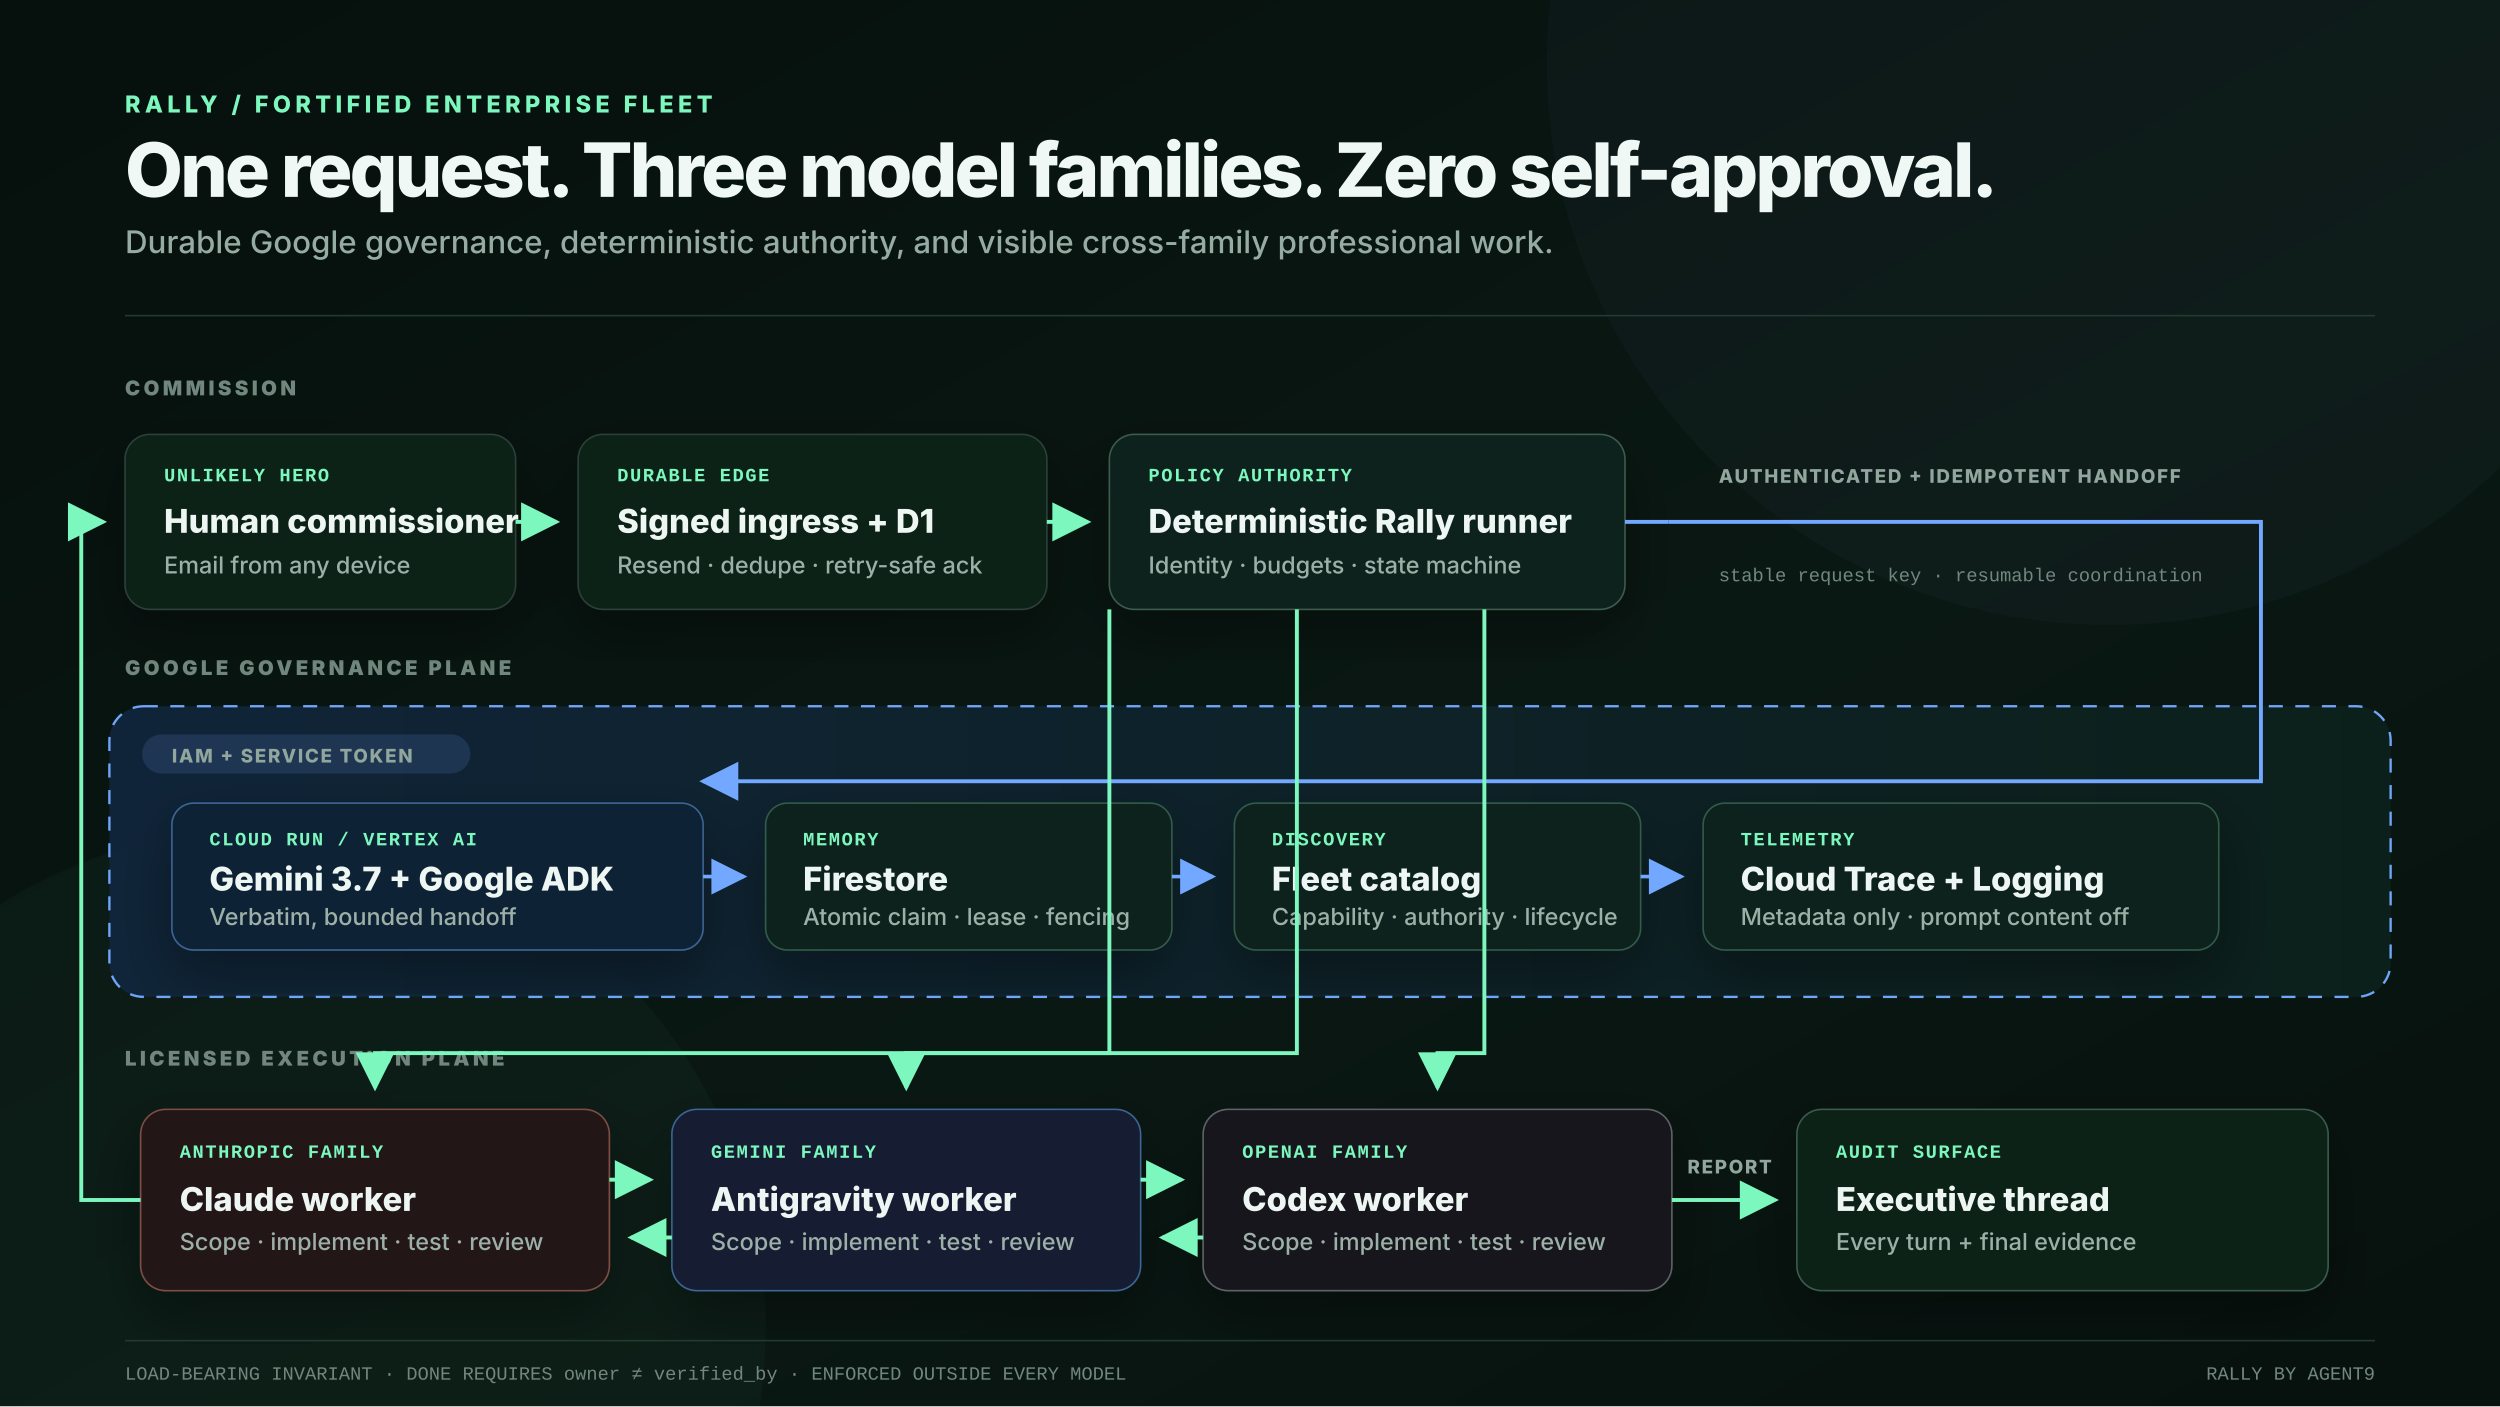
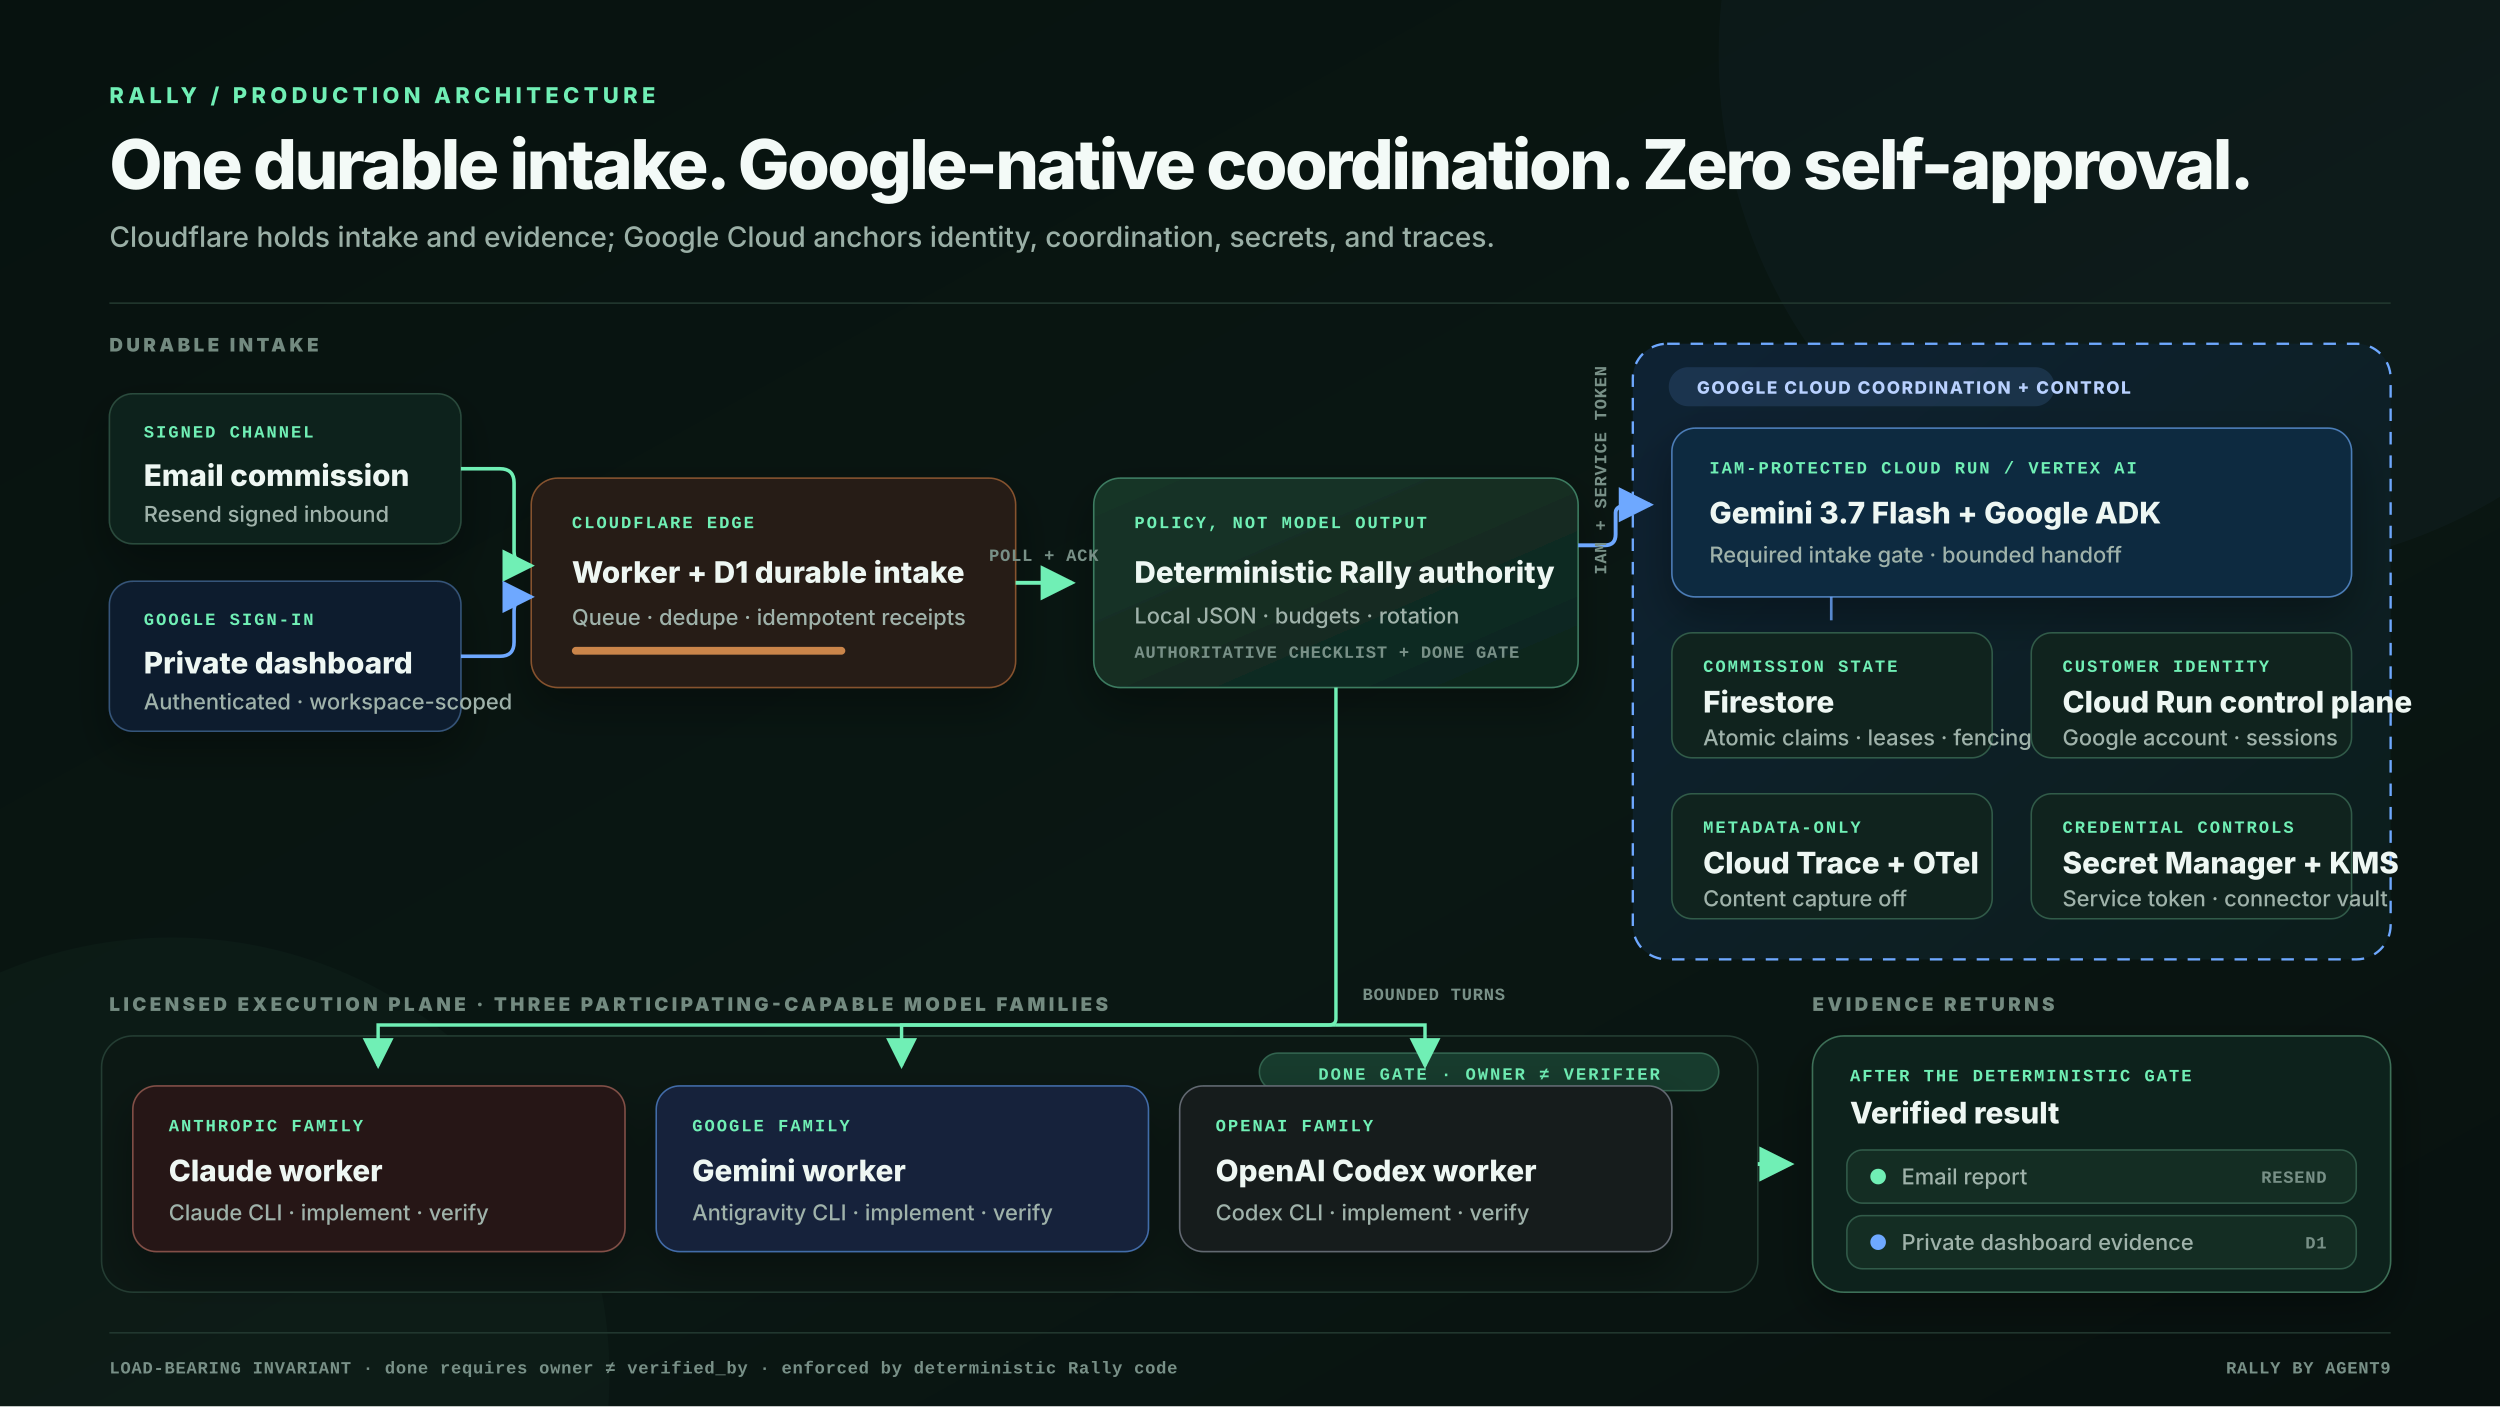
<svg xmlns="http://www.w3.org/2000/svg" width="1600" height="900" viewBox="0 0 1600 900" role="img" aria-labelledby="title desc">
  <defs>
-     <linearGradient id="bg" x1="0" x2="1" y1="0" y2="1">
-       <stop offset="0" stop-color="#06100d" />
-       <stop offset="0.58" stop-color="#0a1813" />
-       <stop offset="1" stop-color="#07110e" />
+     <linearGradient id="background" x1="0" y1="0" x2="1" y2="1">
+       <stop offset="0" stop-color="#07120f" />
+       <stop offset="0.58" stop-color="#0a1713" />
+       <stop offset="1" stop-color="#08110f" />
    </linearGradient>
-     <linearGradient id="google" x1="0" x2="1">
-       <stop offset="0" stop-color="#10253a" />
-       <stop offset="1" stop-color="#0c211c" />
+     <linearGradient id="googleBoundary" x1="0" y1="0" x2="1" y2="1">
+       <stop offset="0" stop-color="#0e2234" />
+       <stop offset="1" stop-color="#0c1d1a" />
    </linearGradient>
-     <filter id="shadow" x="-30%" y="-30%" width="160%" height="160%">
-       <feDropShadow dx="0" dy="16" stdDeviation="18" flood-color="#000000" flood-opacity="0.34" />
+     <linearGradient id="runnerCard" x1="0" y1="0" x2="1" y2="1">
+       <stop offset="0" stop-color="#143528" />
+       <stop offset="1" stop-color="#10251e" />
+     </linearGradient>
+     <filter id="shadow" x="-25%" y="-25%" width="150%" height="160%">
+       <feDropShadow dx="0" dy="12" stdDeviation="14" flood-color="#000000" flood-opacity="0.32" />
    </filter>
-     <marker id="arrowMint" markerWidth="12" markerHeight="12" refX="10" refY="6" orient="auto" markerUnits="strokeWidth">
-       <path d="M1 1 11 6 1 11Z" fill="#7cf7bd" />
+     <marker id="arrowMint" markerWidth="11" markerHeight="11" refX="9" refY="5.5" orient="auto" markerUnits="strokeWidth">
+       <path d="M1 1 10 5.5 1 10Z" fill="#70efb5" />
    </marker>
-     <marker id="arrowBlue" markerWidth="12" markerHeight="12" refX="10" refY="6" orient="auto" markerUnits="strokeWidth">
-       <path d="M1 1 11 6 1 11Z" fill="#72a8ff" />
+     <marker id="arrowBlue" markerWidth="11" markerHeight="11" refX="9" refY="5.5" orient="auto" markerUnits="strokeWidth">
+       <path d="M1 1 10 5.5 1 10Z" fill="#6ea8ff" />
    </marker>
    <style>
-       .sans{font-family:Inter,ui-sans-serif,-apple-system,BlinkMacSystemFont,"Segoe UI",sans-serif}
+       .sans{font-family:Inter,Arial,Helvetica,sans-serif}
      .mono{font-family:"SFMono-Regular",Consolas,"Liberation Mono",monospace}
-       .eyebrow{font-size:15px;font-weight:800;letter-spacing:2.8px;fill:#7cf7bd}
-       .title{font-size:48px;font-weight:780;letter-spacing:-1.8px;fill:#eff8f4}
-       .subtitle{font-size:20px;font-weight:450;fill:#96aca3}
-       .lane{font-size:13px;font-weight:850;letter-spacing:2.2px;fill:#71877e}
-       .nodeTitle{font-size:21px;font-weight:760;fill:#edf6f2}
-       .nodeText{font-size:15px;font-weight:470;fill:#9db0a8}
-       .nodeMeta{font-size:12px;font-weight:700;letter-spacing:1px;fill:#7cf7bd}
-       .label{font-size:12px;font-weight:760;letter-spacing:1.1px;fill:#91a69d}
-       .small{font-size:12px;font-weight:520;fill:#71877e}
+       .eyebrow{font-size:14px;font-weight:800;letter-spacing:2.8px;fill:#70efb5}
+       .headline{font-size:44px;font-weight:760;letter-spacing:-1.5px;fill:#f3faf7}
+       .subtitle{font-size:18px;font-weight:460;fill:#9aafa6}
+       .lane{font-size:12px;font-weight:850;letter-spacing:2.2px;fill:#738a80}
+       .meta{font-size:11px;font-weight:820;letter-spacing:1.25px;fill:#70efb5}
+       .title{font-size:19px;font-weight:760;fill:#eef7f3}
+       .body{font-size:14px;font-weight:480;fill:#9fb2aa}
+       .tiny{font-size:11px;font-weight:650;letter-spacing:.45px;fill:#789087}
+       .chip{font-size:11px;font-weight:800;letter-spacing:1px;fill:#b9d1ff}
    </style>
  </defs>
-   <rect width="1600" height="900" fill="url(#bg)" />
-   <circle cx="1350" cy="40" r="360" fill="#72a8ff" opacity="0.035" />
-   <circle cx="170" cy="850" r="320" fill="#7cf7bd" opacity="0.03" />
+   <rect width="1600" height="900" fill="url(#background)" />
+   <circle cx="1430" cy="35" r="330" fill="#6ea8ff" opacity="0.035" />
+   <circle cx="110" cy="880" r="280" fill="#70efb5" opacity="0.025" />
  <g class="sans">
-     <text class="eyebrow" x="80" y="72">RALLY / FORTIFIED ENTERPRISE FLEET</text>
-     <text class="title" x="80" y="126">One request. Three model families. Zero self-approval.</text>
-     <text class="subtitle" x="80" y="162">Durable Google governance, deterministic authority, and visible cross-family professional work.</text>
-     <line x1="80" y1="202" x2="1520" y2="202" stroke="#233a31" />
-     <text class="lane" x="80" y="253">COMMISSION</text>
-     <text class="lane" x="80" y="432">GOOGLE GOVERNANCE PLANE</text>
-     <text class="lane" x="80" y="682">LICENSED EXECUTION PLANE</text>
+     <text class="eyebrow" x="70" y="66">RALLY / PRODUCTION ARCHITECTURE</text>
+     <text class="headline" x="70" y="121">One durable intake. Google-native coordination. Zero self-approval.</text>
+     <text class="subtitle" x="70" y="158">Cloudflare holds intake and evidence; Google Cloud anchors identity, coordination, secrets, and traces.</text>
+     <line x1="70" y1="194" x2="1530" y2="194" stroke="#22382f" />
+     <text class="lane" x="70" y="225">DURABLE INTAKE</text>
    <g filter="url(#shadow)">
-       <rect x="80" y="278" width="250" height="112" rx="16" fill="#102019" stroke="#2a4138" />
-       <rect x="370" y="278" width="300" height="112" rx="16" fill="#102019" stroke="#2a4138" />
-       <rect x="710" y="278" width="330" height="112" rx="16" fill="#11211b" stroke="#3a5d4e" />
+       <rect x="70" y="252" width="225" height="96" rx="15" fill="#10231b" stroke="#2b4b3d" />
+       <rect x="70" y="372" width="225" height="96" rx="15" fill="#111f2d" stroke="#35547a" />
    </g>
-     <text class="nodeMeta mono" x="105" y="308">UNLIKELY HERO</text>
-     <text class="nodeTitle" x="105" y="341">Human commissioner</text>
-     <text class="nodeText" x="105" y="367">Email from any device</text>
-     <text class="nodeMeta mono" x="395" y="308">DURABLE EDGE</text>
-     <text class="nodeTitle" x="395" y="341">Signed ingress + D1</text>
-     <text class="nodeText" x="395" y="367">Resend · dedupe · retry-safe ack</text>
-     <text class="nodeMeta mono" x="735" y="308">POLICY AUTHORITY</text>
-     <text class="nodeTitle" x="735" y="341">Deterministic Rally runner</text>
-     <text class="nodeText" x="735" y="367">Identity · budgets · state machine</text>
-     <line x1="330" y1="334" x2="356" y2="334" stroke="#7cf7bd" stroke-width="2.5" marker-end="url(#arrowMint)" />
-     <line x1="670" y1="334" x2="696" y2="334" stroke="#7cf7bd" stroke-width="2.5" marker-end="url(#arrowMint)" />
-     <text class="small mono" x="1100" y="372">stable request key · resumable coordination</text>
-     <rect x="70" y="452" width="1460" height="186" rx="22" fill="url(#google)" stroke="#72a8ff" stroke-width="1.5" stroke-dasharray="9 8" opacity="0.98" />
-     <rect x="91" y="470" width="210" height="25" rx="12.5" fill="#72a8ff" opacity="0.14" />
-     <text class="label" x="110" y="488" fill="#9dc0ff">IAM + SERVICE TOKEN</text>
+     <text class="meta mono" x="92" y="280">SIGNED CHANNEL</text>
+     <text class="title" x="92" y="311">Email commission</text>
+     <text class="body" x="92" y="334">Resend signed inbound</text>
+     <text class="meta mono" x="92" y="400" fill="#a8c8ff">GOOGLE SIGN-IN</text>
+     <text class="title" x="92" y="431">Private dashboard</text>
+     <text class="body" x="92" y="454">Authenticated · workspace-scoped</text>
    <g filter="url(#shadow)">
-       <rect x="110" y="514" width="340" height="94" rx="14" fill="#102336" stroke="#3e6695" />
-       <rect x="490" y="514" width="260" height="94" rx="14" fill="#10231e" stroke="#335b4a" />
-       <rect x="790" y="514" width="260" height="94" rx="14" fill="#10231e" stroke="#335b4a" />
-       <rect x="1090" y="514" width="330" height="94" rx="14" fill="#10231e" stroke="#335b4a" />
+       <rect x="340" y="306" width="310" height="134" rx="17" fill="#251a12" stroke="#86522f" />
    </g>
-     <text class="nodeMeta mono" x="134" y="541" fill="#9dc0ff">CLOUD RUN / VERTEX AI</text>
-     <text class="nodeTitle" x="134" y="570">Gemini 3.7 + Google ADK</text>
-     <text class="nodeText" x="134" y="592">Verbatim, bounded handoff</text>
-     <text class="nodeMeta mono" x="514" y="541">MEMORY</text>
-     <text class="nodeTitle" x="514" y="570">Firestore</text>
-     <text class="nodeText" x="514" y="592">Atomic claim · lease · fencing</text>
-     <text class="nodeMeta mono" x="814" y="541">DISCOVERY</text>
-     <text class="nodeTitle" x="814" y="570">Fleet catalog</text>
-     <text class="nodeText" x="814" y="592">Capability · authority · lifecycle</text>
-     <text class="nodeMeta mono" x="1114" y="541">TELEMETRY</text>
-     <text class="nodeTitle" x="1114" y="570">Cloud Trace + Logging</text>
-     <text class="nodeText" x="1114" y="592">Metadata only · prompt content off</text>
-     <line x1="1040" y1="334" x2="1068" y2="334" stroke="#72a8ff" stroke-width="2.5" />
-     <path d="M1068 334 H1447 V500 H450" fill="none" stroke="#72a8ff" stroke-width="2.5" marker-end="url(#arrowBlue)" />
-     <text class="label" x="1100" y="309">AUTHENTICATED + IDEMPOTENT HANDOFF</text>
-     <line x1="450" y1="561" x2="476" y2="561" stroke="#72a8ff" stroke-width="2.3" marker-end="url(#arrowBlue)" />
-     <line x1="750" y1="561" x2="776" y2="561" stroke="#72a8ff" stroke-width="2.3" marker-end="url(#arrowBlue)" />
-     <line x1="1050" y1="561" x2="1076" y2="561" stroke="#72a8ff" stroke-width="2.3" marker-end="url(#arrowBlue)" />
+     <text class="meta mono" x="366" y="338" fill="#ffbe86">CLOUDFLARE EDGE</text>
+     <text class="title" x="366" y="373">Worker + D1 durable intake</text>
+     <text class="body" x="366" y="400">Queue · dedupe · idempotent receipts</text>
+     <rect x="366" y="414" width="175" height="5" rx="2.5" fill="#f29f58" opacity="0.8" />
+     <path d="M295 300 H320 Q329 300 329 309 V353 Q329 362 340 362" fill="none" stroke="#70efb5" stroke-width="2.3" marker-end="url(#arrowMint)" />
+     <path d="M295 420 H320 Q329 420 329 411 V391 Q329 382 340 382" fill="none" stroke="#6ea8ff" stroke-width="2.3" marker-end="url(#arrowBlue)" />
    <g filter="url(#shadow)">
-       <rect x="90" y="710" width="300" height="116" rx="16" fill="#231817" stroke="#7f4d45" />
-       <rect x="430" y="710" width="300" height="116" rx="16" fill="#121e32" stroke="#3e6695" />
-       <rect x="770" y="710" width="300" height="116" rx="16" fill="#17191b" stroke="#5f6368" />
-       <rect x="1150" y="710" width="340" height="116" rx="16" fill="#102019" stroke="#3a5d4e" />
+       <rect x="700" y="306" width="310" height="134" rx="17" fill="url(#runnerCard)" stroke="#3e7c61" />
    </g>
-     <text class="nodeMeta mono" x="115" y="741" fill="#ffb4a8">ANTHROPIC FAMILY</text>
-     <text class="nodeTitle" x="115" y="775">Claude worker</text>
-     <text class="nodeText" x="115" y="800">Scope · implement · test · review</text>
-     <text class="nodeMeta mono" x="455" y="741" fill="#9dc0ff">GEMINI FAMILY</text>
-     <text class="nodeTitle" x="455" y="775">Antigravity worker</text>
-     <text class="nodeText" x="455" y="800">Scope · implement · test · review</text>
-     <text class="nodeMeta mono" x="795" y="741" fill="#d7d9dd">OPENAI FAMILY</text>
-     <text class="nodeTitle" x="795" y="775">Codex worker</text>
-     <text class="nodeText" x="795" y="800">Scope · implement · test · review</text>
-     <text class="nodeMeta mono" x="1175" y="741">AUDIT SURFACE</text>
-     <text class="nodeTitle" x="1175" y="775">Executive thread</text>
-     <text class="nodeText" x="1175" y="800">Every turn + final evidence</text>
-     <line x1="390" y1="755" x2="416" y2="755" stroke="#7cf7bd" stroke-width="2.5" marker-end="url(#arrowMint)" />
-     <line x1="430" y1="792" x2="404" y2="792" stroke="#7cf7bd" stroke-width="2.5" marker-end="url(#arrowMint)" />
-     <line x1="730" y1="755" x2="756" y2="755" stroke="#7cf7bd" stroke-width="2.5" marker-end="url(#arrowMint)" />
-     <line x1="770" y1="792" x2="744" y2="792" stroke="#7cf7bd" stroke-width="2.5" marker-end="url(#arrowMint)" />
-     <path d="M710 390 V674 H240 V696" fill="none" stroke="#7cf7bd" stroke-width="2.5" marker-end="url(#arrowMint)" />
-     <path d="M830 390 V674 H580 V696" fill="none" stroke="#7cf7bd" stroke-width="2.5" marker-end="url(#arrowMint)" />
-     <path d="M950 390 V674 H920 V696" fill="none" stroke="#7cf7bd" stroke-width="2.5" marker-end="url(#arrowMint)" />
-     <line x1="1070" y1="768" x2="1136" y2="768" stroke="#7cf7bd" stroke-width="2.5" marker-end="url(#arrowMint)" />
-     <path d="M90 768 H52 V334 H66" fill="none" stroke="#7cf7bd" stroke-width="2.5" marker-end="url(#arrowMint)" />
-     <text class="label" x="1080" y="751">REPORT</text>
-     <line x1="80" y1="858" x2="1520" y2="858" stroke="#233a31" />
-     <text class="small mono" x="80" y="883">LOAD-BEARING INVARIANT  ·  DONE REQUIRES owner ≠ verified_by  ·  ENFORCED OUTSIDE EVERY MODEL</text>
-     <text class="small mono" x="1520" y="883" text-anchor="end">RALLY BY AGENT9</text>
+     <text class="meta mono" x="726" y="338">POLICY, NOT MODEL OUTPUT</text>
+     <text class="title" x="726" y="373">Deterministic Rally authority</text>
+     <text class="body" x="726" y="399">Local JSON · budgets · rotation</text>
+     <text class="tiny mono" x="726" y="421">AUTHORITATIVE CHECKLIST + DONE GATE</text>
+     <line x1="650" y1="373" x2="686" y2="373" stroke="#70efb5" stroke-width="2.5" marker-end="url(#arrowMint)" />
+     <text class="tiny mono" x="668" y="359" text-anchor="middle">POLL + ACK</text>
+     <rect x="1045" y="220" width="485" height="394" rx="22" fill="url(#googleBoundary)" stroke="#6ea8ff" stroke-width="1.5" stroke-dasharray="8 7" />
+     <rect x="1068" y="235" width="247" height="25" rx="12.5" fill="#6ea8ff" opacity="0.14" />
+     <text class="chip" x="1086" y="252">GOOGLE CLOUD COORDINATION + CONTROL</text>
+     <g filter="url(#shadow)">
+       <rect x="1070" y="274" width="435" height="108" rx="15" fill="#102a40" stroke="#4c7eb8" />
+     </g>
+     <text class="meta mono" x="1094" y="303" fill="#b9d1ff">IAM-PROTECTED CLOUD RUN / VERTEX AI</text>
+     <text class="title" x="1094" y="335">Gemini 3.7 Flash + Google ADK</text>
+     <text class="body" x="1094" y="360">Required intake gate · bounded handoff</text>
+     <path d="M1010 349 H1027 Q1034 349 1034 342 V328 Q1034 323 1045 323 H1056" fill="none" stroke="#6ea8ff" stroke-width="2.5" marker-end="url(#arrowBlue)" />
+     <text class="tiny mono" x="1028" y="301" text-anchor="middle" transform="rotate(-90 1028 301)">IAM + SERVICE TOKEN</text>
+     <g>
+       <rect x="1070" y="405" width="205" height="80" rx="13" fill="#10231e" stroke="#315b49" />
+       <rect x="1300" y="405" width="205" height="80" rx="13" fill="#10231e" stroke="#315b49" />
+       <rect x="1070" y="508" width="205" height="80" rx="13" fill="#10231e" stroke="#315b49" />
+       <rect x="1300" y="508" width="205" height="80" rx="13" fill="#10231e" stroke="#315b49" />
+     </g>
+     <text class="meta mono" x="1090" y="430">COMMISSION STATE</text>
+     <text class="title" x="1090" y="456">Firestore</text>
+     <text class="body" x="1090" y="477">Atomic claims · leases · fencing</text>
+     <text class="meta mono" x="1320" y="430">CUSTOMER IDENTITY</text>
+     <text class="title" x="1320" y="456">Cloud Run control plane</text>
+     <text class="body" x="1320" y="477">Google account · sessions</text>
+     <text class="meta mono" x="1090" y="533">METADATA-ONLY</text>
+     <text class="title" x="1090" y="559">Cloud Trace + OTel</text>
+     <text class="body" x="1090" y="580">Content capture off</text>
+     <text class="meta mono" x="1320" y="533">CREDENTIAL CONTROLS</text>
+     <text class="title" x="1320" y="559">Secret Manager + KMS</text>
+     <text class="body" x="1320" y="580">Service token · connector vault</text>
+     <path d="M1172 382 V397" fill="none" stroke="#6ea8ff" stroke-width="1.7" opacity="0.78" />
+     <text class="lane" x="70" y="647">LICENSED EXECUTION PLANE · THREE PARTICIPATING-CAPABLE MODEL FAMILIES</text>
+     <rect x="65" y="663" width="1060" height="164" rx="20" fill="#0c1814" stroke="#243d33" />
+     <rect x="806" y="674" width="294" height="24" rx="12" fill="#173b2d" stroke="#32634e" />
+     <text class="meta mono" x="953" y="691" text-anchor="middle">DONE GATE · OWNER ≠ VERIFIER</text>
+     <path d="M855 440 V652 Q855 656 850 656 H242 V682" fill="none" stroke="#70efb5" stroke-width="2.2" marker-end="url(#arrowMint)" />
+     <path d="M855 656 H577 V682" fill="none" stroke="#70efb5" stroke-width="2.2" marker-end="url(#arrowMint)" />
+     <path d="M855 656 H912 V682" fill="none" stroke="#70efb5" stroke-width="2.2" marker-end="url(#arrowMint)" />
+     <text class="tiny mono" x="872" y="640">BOUNDED TURNS</text>
+     <g filter="url(#shadow)">
+       <rect x="85" y="695" width="315" height="106" rx="15" fill="#281817" stroke="#835047" />
+       <rect x="420" y="695" width="315" height="106" rx="15" fill="#13213a" stroke="#436ca9" />
+       <rect x="755" y="695" width="315" height="106" rx="15" fill="#191b1e" stroke="#626971" />
+     </g>
+     <text class="meta mono" x="108" y="724" fill="#ffb6aa">ANTHROPIC FAMILY</text>
+     <text class="title" x="108" y="756">Claude worker</text>
+     <text class="body" x="108" y="781">Claude CLI · implement · verify</text>
+     <text class="meta mono" x="443" y="724" fill="#adcaff">GOOGLE FAMILY</text>
+     <text class="title" x="443" y="756">Gemini worker</text>
+     <text class="body" x="443" y="781">Antigravity CLI · implement · verify</text>
+     <text class="meta mono" x="778" y="724" fill="#d5d8dc">OPENAI FAMILY</text>
+     <text class="title" x="778" y="756">OpenAI Codex worker</text>
+     <text class="body" x="778" y="781">Codex CLI · implement · verify</text>
+     <text class="lane" x="1160" y="647">EVIDENCE RETURNS</text>
+     <g filter="url(#shadow)">
+       <rect x="1160" y="663" width="370" height="164" rx="20" fill="#10231b" stroke="#3d7058" />
+     </g>
+     <text class="meta mono" x="1184" y="692">AFTER THE DETERMINISTIC GATE</text>
+     <text class="title" x="1184" y="719">Verified result</text>
+     <rect x="1182" y="736" width="326" height="34" rx="10" fill="#142d23" stroke="#315b49" />
+     <circle cx="1202" cy="753" r="5" fill="#70efb5" />
+     <text class="body" x="1217" y="758">Email report</text>
+     <text class="tiny mono" x="1489" y="757" text-anchor="end">RESEND</text>
+     <rect x="1182" y="778" width="326" height="34" rx="10" fill="#142d23" stroke="#315b49" />
+     <circle cx="1202" cy="795" r="5" fill="#6ea8ff" />
+     <text class="body" x="1217" y="800">Private dashboard evidence</text>
+     <text class="tiny mono" x="1489" y="799" text-anchor="end">D1</text>
+     <line x1="1125" y1="745" x2="1146" y2="745" stroke="#70efb5" stroke-width="2.5" marker-end="url(#arrowMint)" />
+     <line x1="70" y1="853" x2="1530" y2="853" stroke="#22382f" />
+     <text class="tiny mono" x="70" y="879">LOAD-BEARING INVARIANT  ·  done requires owner ≠ verified_by  ·  enforced by deterministic Rally code</text>
+     <text class="tiny mono" x="1530" y="879" text-anchor="end">RALLY BY AGENT9</text>
  </g>
</svg>
